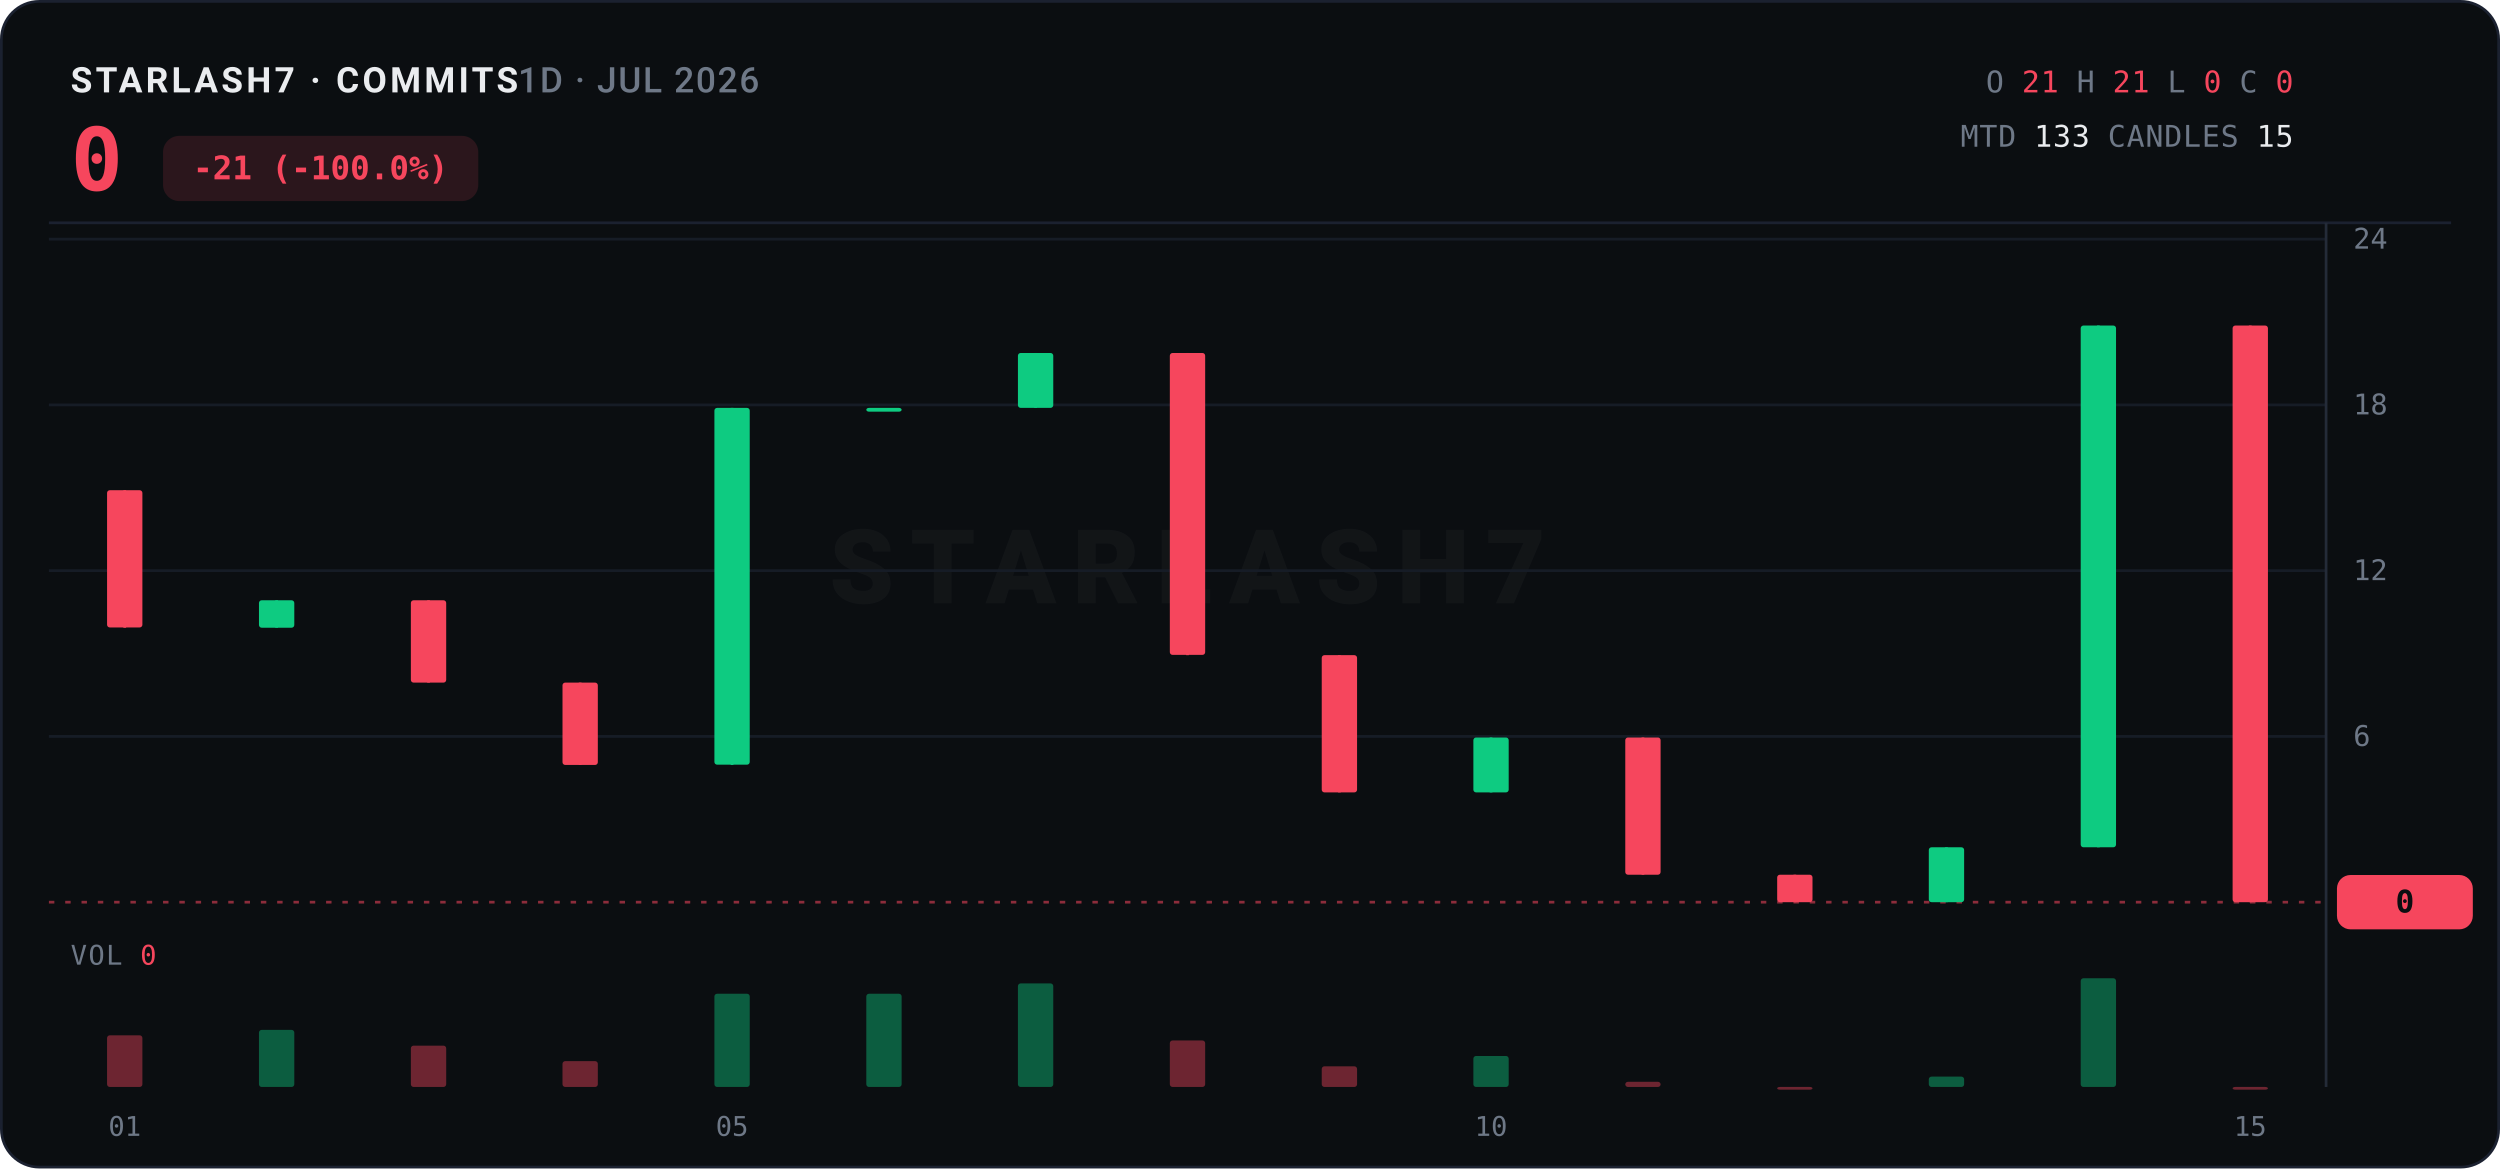
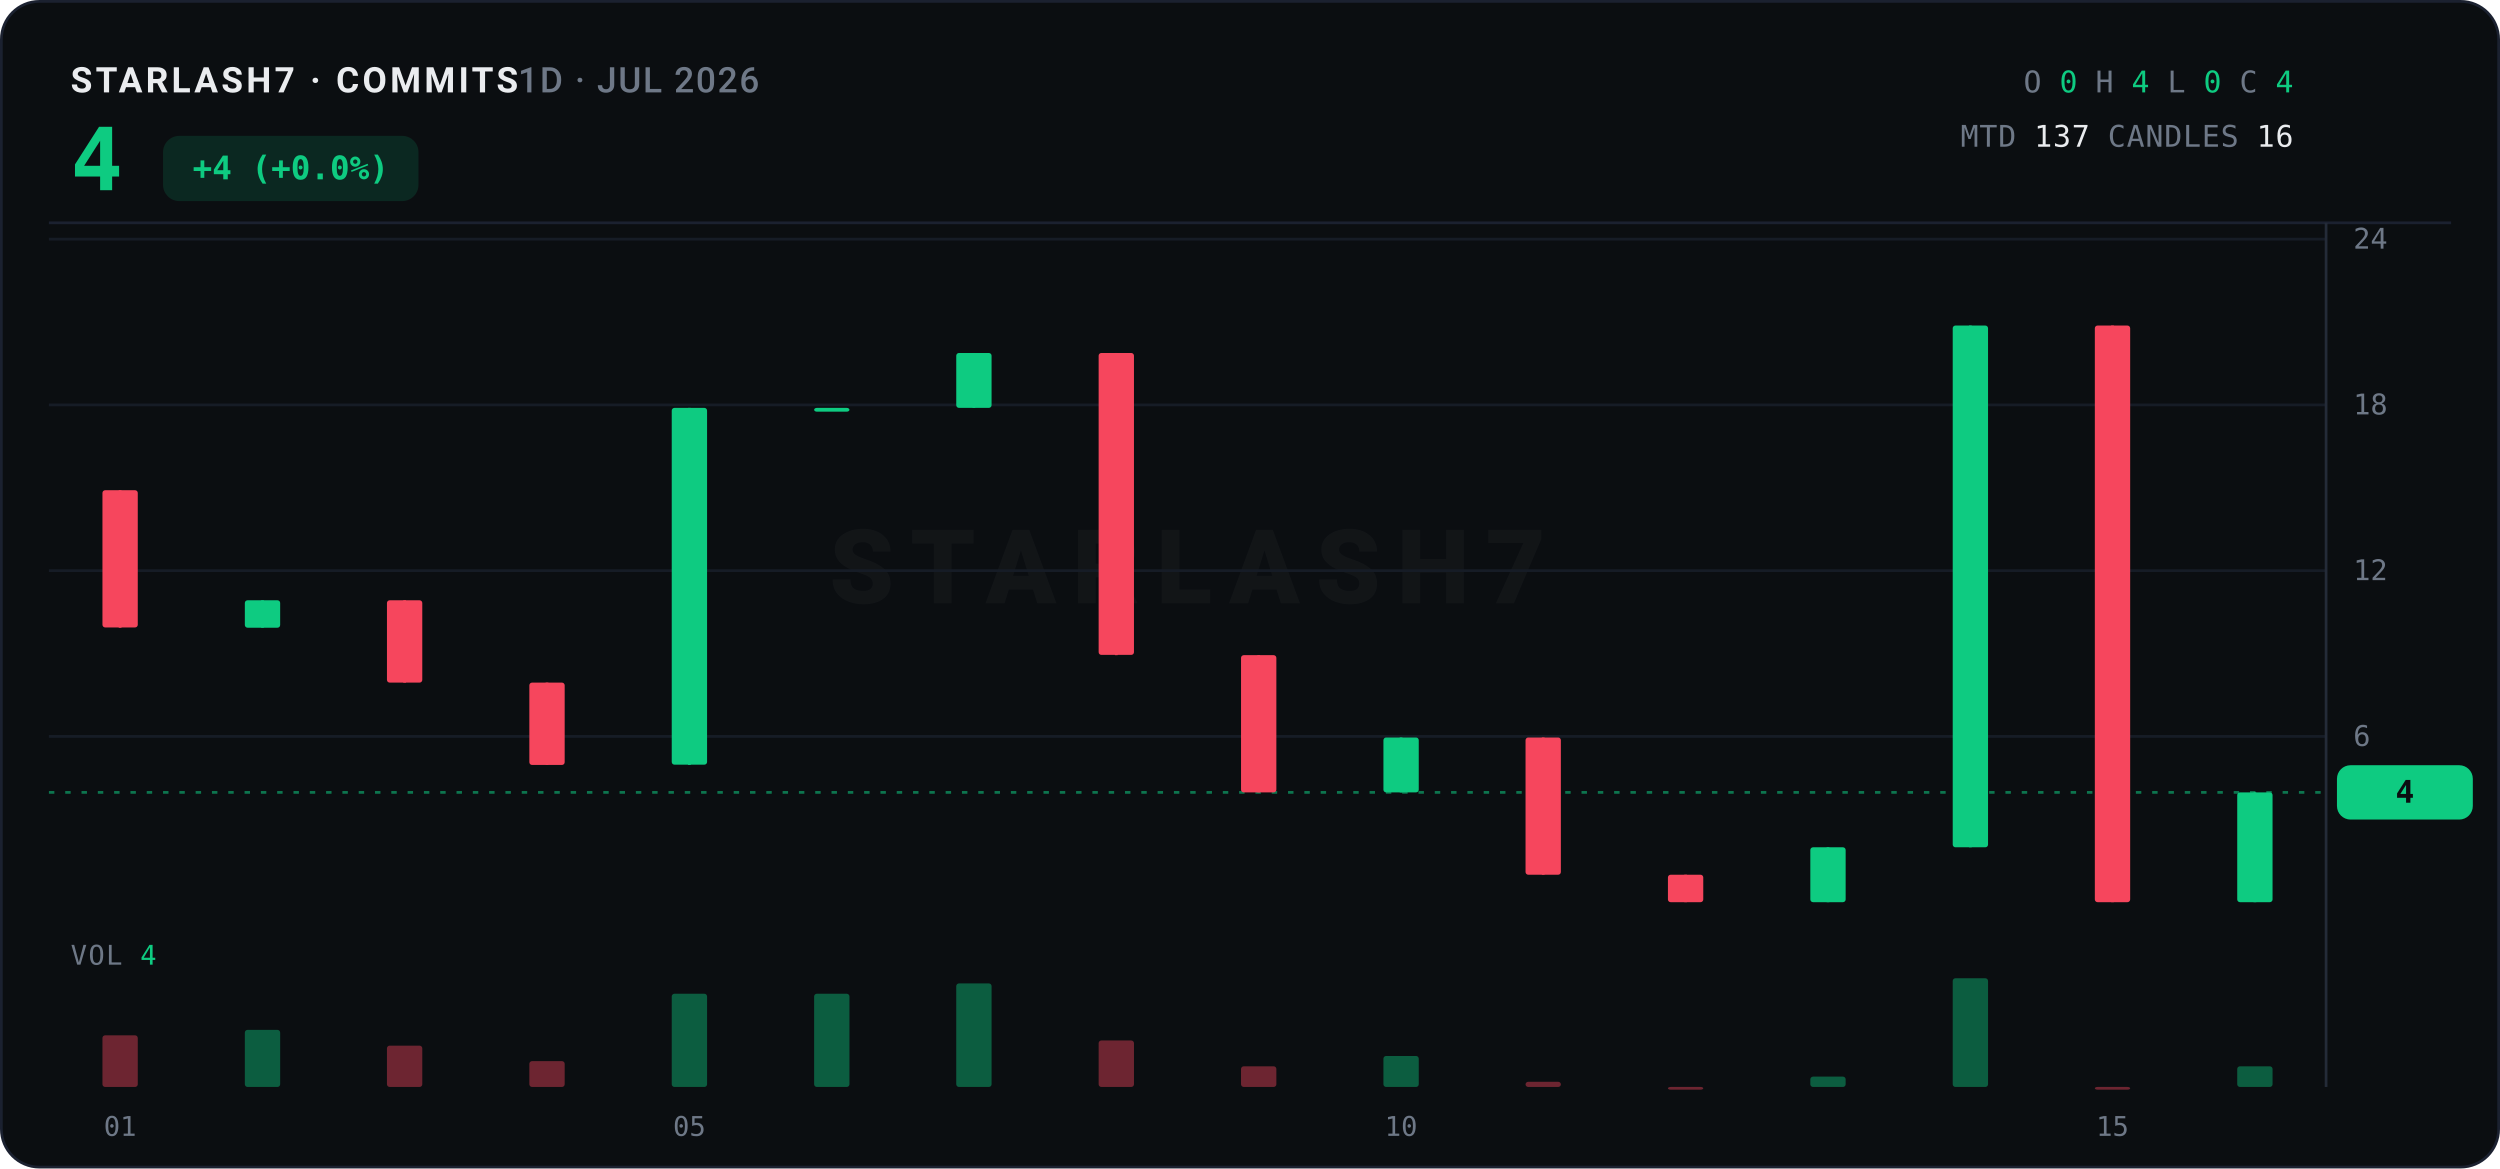
<svg xmlns="http://www.w3.org/2000/svg" width="920" height="430" viewBox="0 0 920 430">
  <rect x="0.5" y="0.5" width="919" height="429" rx="14" fill="#0B0E11" stroke="#1B2130" />
  <text x="26" y="34" font-family="ui-sans-serif,system-ui,-apple-system,'Segoe UI',Roboto,sans-serif" font-size="13" font-weight="700" letter-spacing="1.2" fill="#EAECEF">STARLASH7 · COMMITS<tspan fill="#6E7887" font-weight="500" letter-spacing="0.6">  1D · JUL 2026</tspan>
  </text>
-   <text x="26" y="70" font-family="ui-monospace,'SF Mono',SFMono-Regular,Menlo,Consolas,monospace" font-size="32" font-weight="800" fill="#F6465D" letter-spacing="-0.5">0</text>
-   <rect x="60" y="50" width="116" height="24" rx="6" fill="#F6465D" opacity="0.14" />
-   <text x="118" y="66" text-anchor="middle" font-family="ui-monospace,'SF Mono',SFMono-Regular,Menlo,Consolas,monospace" font-size="12" font-weight="700" fill="#F6465D">-21 (-100.0%)</text>
+   <text x="26" y="70" font-family="ui-monospace,'SF Mono',SFMono-Regular,Menlo,Consolas,monospace" font-size="32" font-weight="800" fill="#0ECB81" letter-spacing="-0.5">4</text>
+   <rect x="60" y="50" width="94" height="24" rx="6" fill="#0ECB81" opacity="0.14" />
+   <text x="107" y="66" text-anchor="middle" font-family="ui-monospace,'SF Mono',SFMono-Regular,Menlo,Consolas,monospace" font-size="12" font-weight="700" fill="#0ECB81">+4 (+0.0%)</text>
  <text x="844" y="34" text-anchor="end" font-family="ui-monospace,'SF Mono',SFMono-Regular,Menlo,Consolas,monospace" font-size="11" letter-spacing="0.3">
    <tspan fill="#6E7887">O</tspan>
-     <tspan fill="#F6465D">21</tspan>
+     <tspan fill="#0ECB81">0</tspan>
    <tspan fill="#6E7887">H</tspan>
-     <tspan fill="#F6465D">21</tspan>
+     <tspan fill="#0ECB81">4</tspan>
    <tspan fill="#6E7887">L</tspan>
-     <tspan fill="#F6465D">0</tspan>
+     <tspan fill="#0ECB81">0</tspan>
    <tspan fill="#6E7887">C</tspan>
-     <tspan fill="#F6465D">0</tspan>
+     <tspan fill="#0ECB81">4</tspan>
  </text>
  <text x="844" y="54" text-anchor="end" font-family="ui-monospace,'SF Mono',SFMono-Regular,Menlo,Consolas,monospace" font-size="11" letter-spacing="0.3">
    <tspan fill="#6E7887">MTD</tspan>
-     <tspan fill="#EAECEF">133</tspan>
+     <tspan fill="#EAECEF">137</tspan>
    <tspan fill="#6E7887">CANDLES</tspan>
-     <tspan fill="#EAECEF">15</tspan>
+     <tspan fill="#EAECEF">16</tspan>
  </text>
  <line x1="18" y1="82" x2="902" y2="82" stroke="#1B2130" stroke-width="1" />
  <text x="437.0" y="222.0" text-anchor="middle" font-family="ui-sans-serif,system-ui,-apple-system,'Segoe UI',Roboto,sans-serif" font-size="38" font-weight="800" letter-spacing="6" fill="#EAECEF" opacity="0.035">STARLASH7</text>
  <line x1="18" y1="271.0" x2="856" y2="271.0" stroke="#161C26" stroke-width="1" />
  <text x="866" y="274.5" font-family="ui-monospace,'SF Mono',SFMono-Regular,Menlo,Consolas,monospace" font-size="10.5" fill="#6E7887">6</text>
  <line x1="18" y1="210.0" x2="856" y2="210.0" stroke="#161C26" stroke-width="1" />
  <text x="866" y="213.5" font-family="ui-monospace,'SF Mono',SFMono-Regular,Menlo,Consolas,monospace" font-size="10.5" fill="#6E7887">12</text>
  <line x1="18" y1="149.0" x2="856" y2="149.0" stroke="#161C26" stroke-width="1" />
  <text x="866" y="152.5" font-family="ui-monospace,'SF Mono',SFMono-Regular,Menlo,Consolas,monospace" font-size="10.5" fill="#6E7887">18</text>
  <line x1="18" y1="88.0" x2="856" y2="88.0" stroke="#161C26" stroke-width="1" />
  <text x="866" y="91.5" font-family="ui-monospace,'SF Mono',SFMono-Regular,Menlo,Consolas,monospace" font-size="10.5" fill="#6E7887">24</text>
  <line x1="856" y1="82" x2="856" y2="400" stroke="#242B38" stroke-width="1" />
-   <line x1="18" y1="332.0" x2="856" y2="332.0" stroke="#F6465D" stroke-width="1" stroke-dasharray="2 4" opacity="0.55" />
-   <rect x="860" y="322.0" width="50" height="20" rx="5" fill="#F6465D" />
-   <text x="885.0" y="335.8" text-anchor="middle" font-family="ui-monospace,'SF Mono',SFMono-Regular,Menlo,Consolas,monospace" font-size="11.5" font-weight="800" fill="#0B0E11">0</text>
-   <line x1="45.9" y1="180.4" x2="45.9" y2="231.0" stroke="#F6465D" stroke-width="1" />
-   <rect x="39.4" y="180.4" width="13.0" height="50.5" rx="1" fill="#F6465D" />
-   <line x1="101.8" y1="220.9" x2="101.8" y2="231.0" stroke="#0ECB81" stroke-width="1" />
-   <rect x="95.3" y="220.9" width="13.0" height="10.1" rx="1" fill="#0ECB81" />
-   <line x1="157.7" y1="220.9" x2="157.7" y2="251.2" stroke="#F6465D" stroke-width="1" />
-   <rect x="151.2" y="220.9" width="13.0" height="30.3" rx="1" fill="#F6465D" />
-   <line x1="213.5" y1="251.2" x2="213.5" y2="281.5" stroke="#F6465D" stroke-width="1" />
-   <rect x="207.0" y="251.2" width="13.0" height="30.3" rx="1" fill="#F6465D" />
-   <line x1="269.4" y1="150.1" x2="269.4" y2="281.5" stroke="#0ECB81" stroke-width="1" />
-   <rect x="262.9" y="150.1" width="13.0" height="131.3" rx="1" fill="#0ECB81" />
-   <line x1="325.3" y1="150.1" x2="325.3" y2="150.1" stroke="#0ECB81" stroke-width="1" />
-   <rect x="318.8" y="150.1" width="13.0" height="1.4" rx="1" fill="#0ECB81" />
-   <line x1="381.1" y1="129.9" x2="381.1" y2="150.1" stroke="#0ECB81" stroke-width="1" />
-   <rect x="374.6" y="129.9" width="13.0" height="20.2" rx="1" fill="#0ECB81" />
-   <line x1="437.0" y1="129.9" x2="437.0" y2="241.1" stroke="#F6465D" stroke-width="1" />
-   <rect x="430.5" y="129.9" width="13.0" height="111.1" rx="1" fill="#F6465D" />
-   <line x1="492.9" y1="241.1" x2="492.9" y2="291.6" stroke="#F6465D" stroke-width="1" />
-   <rect x="486.4" y="241.1" width="13.0" height="50.5" rx="1" fill="#F6465D" />
-   <line x1="548.7" y1="271.4" x2="548.7" y2="291.6" stroke="#0ECB81" stroke-width="1" />
-   <rect x="542.2" y="271.4" width="13.0" height="20.2" rx="1" fill="#0ECB81" />
-   <line x1="604.6" y1="271.4" x2="604.6" y2="321.9" stroke="#F6465D" stroke-width="1" />
-   <rect x="598.1" y="271.4" width="13.0" height="50.5" rx="1" fill="#F6465D" />
-   <line x1="660.5" y1="321.9" x2="660.5" y2="332.0" stroke="#F6465D" stroke-width="1" />
-   <rect x="654.0" y="321.9" width="13.0" height="10.1" rx="1" fill="#F6465D" />
-   <line x1="716.3" y1="311.8" x2="716.3" y2="332.0" stroke="#0ECB81" stroke-width="1" />
-   <rect x="709.8" y="311.8" width="13.0" height="20.2" rx="1" fill="#0ECB81" />
-   <line x1="772.2" y1="119.8" x2="772.2" y2="311.8" stroke="#0ECB81" stroke-width="1" />
-   <rect x="765.7" y="119.8" width="13.0" height="192.0" rx="1" fill="#0ECB81" />
-   <line x1="828.1" y1="119.8" x2="828.1" y2="332.0" stroke="#F6465D" stroke-width="1" />
-   <rect x="821.6" y="119.8" width="13.0" height="212.2" rx="1" fill="#F6465D" />
-   <text x="26" y="355" font-family="ui-monospace,'SF Mono',SFMono-Regular,Menlo,Consolas,monospace" font-size="10" letter-spacing="0.5" fill="#6E7887">VOL <tspan fill="#F6465D">0</tspan>
+   <line x1="18" y1="291.6" x2="856" y2="291.6" stroke="#0ECB81" stroke-width="1" stroke-dasharray="2 4" opacity="0.55" />
+   <rect x="860" y="281.6" width="50" height="20" rx="5" fill="#0ECB81" />
+   <text x="885.0" y="295.4" text-anchor="middle" font-family="ui-monospace,'SF Mono',SFMono-Regular,Menlo,Consolas,monospace" font-size="11.5" font-weight="800" fill="#0B0E11">4</text>
+   <line x1="44.2" y1="180.4" x2="44.2" y2="231.0" stroke="#F6465D" stroke-width="1" />
+   <rect x="37.7" y="180.4" width="13.0" height="50.5" rx="1" fill="#F6465D" />
+   <line x1="96.6" y1="220.9" x2="96.6" y2="231.0" stroke="#0ECB81" stroke-width="1" />
+   <rect x="90.1" y="220.9" width="13.0" height="10.1" rx="1" fill="#0ECB81" />
+   <line x1="148.9" y1="220.9" x2="148.9" y2="251.2" stroke="#F6465D" stroke-width="1" />
+   <rect x="142.4" y="220.9" width="13.0" height="30.3" rx="1" fill="#F6465D" />
+   <line x1="201.3" y1="251.2" x2="201.3" y2="281.5" stroke="#F6465D" stroke-width="1" />
+   <rect x="194.8" y="251.2" width="13.0" height="30.3" rx="1" fill="#F6465D" />
+   <line x1="253.7" y1="150.1" x2="253.7" y2="281.5" stroke="#0ECB81" stroke-width="1" />
+   <rect x="247.2" y="150.1" width="13.0" height="131.3" rx="1" fill="#0ECB81" />
+   <line x1="306.1" y1="150.1" x2="306.1" y2="150.1" stroke="#0ECB81" stroke-width="1" />
+   <rect x="299.6" y="150.1" width="13.0" height="1.4" rx="1" fill="#0ECB81" />
+   <line x1="358.4" y1="129.9" x2="358.4" y2="150.1" stroke="#0ECB81" stroke-width="1" />
+   <rect x="351.9" y="129.9" width="13.0" height="20.2" rx="1" fill="#0ECB81" />
+   <line x1="410.8" y1="129.9" x2="410.8" y2="241.1" stroke="#F6465D" stroke-width="1" />
+   <rect x="404.3" y="129.9" width="13.0" height="111.1" rx="1" fill="#F6465D" />
+   <line x1="463.2" y1="241.1" x2="463.2" y2="291.6" stroke="#F6465D" stroke-width="1" />
+   <rect x="456.7" y="241.1" width="13.0" height="50.5" rx="1" fill="#F6465D" />
+   <line x1="515.6" y1="271.4" x2="515.6" y2="291.6" stroke="#0ECB81" stroke-width="1" />
+   <rect x="509.1" y="271.4" width="13.0" height="20.2" rx="1" fill="#0ECB81" />
+   <line x1="567.9" y1="271.4" x2="567.9" y2="321.9" stroke="#F6465D" stroke-width="1" />
+   <rect x="561.4" y="271.4" width="13.0" height="50.5" rx="1" fill="#F6465D" />
+   <line x1="620.3" y1="321.9" x2="620.3" y2="332.0" stroke="#F6465D" stroke-width="1" />
+   <rect x="613.8" y="321.9" width="13.0" height="10.1" rx="1" fill="#F6465D" />
+   <line x1="672.7" y1="311.8" x2="672.7" y2="332.0" stroke="#0ECB81" stroke-width="1" />
+   <rect x="666.2" y="311.8" width="13.0" height="20.2" rx="1" fill="#0ECB81" />
+   <line x1="725.1" y1="119.8" x2="725.1" y2="311.8" stroke="#0ECB81" stroke-width="1" />
+   <rect x="718.6" y="119.8" width="13.0" height="192.0" rx="1" fill="#0ECB81" />
+   <line x1="777.4" y1="119.8" x2="777.4" y2="332.0" stroke="#F6465D" stroke-width="1" />
+   <rect x="770.9" y="119.8" width="13.0" height="212.2" rx="1" fill="#F6465D" />
+   <line x1="829.8" y1="291.6" x2="829.8" y2="332.0" stroke="#0ECB81" stroke-width="1" />
+   <rect x="823.3" y="291.6" width="13.0" height="40.4" rx="1" fill="#0ECB81" />
+   <text x="26" y="355" font-family="ui-monospace,'SF Mono',SFMono-Regular,Menlo,Consolas,monospace" font-size="10" letter-spacing="0.5" fill="#6E7887">VOL <tspan fill="#0ECB81">4</tspan>
  </text>
-   <rect x="39.4" y="381.0" width="13.0" height="19.0" rx="1" fill="#F6465D" opacity="0.42" />
-   <rect x="95.3" y="379.0" width="13.0" height="21.0" rx="1" fill="#0ECB81" opacity="0.42" />
-   <rect x="151.2" y="384.8" width="13.0" height="15.2" rx="1" fill="#F6465D" opacity="0.42" />
-   <rect x="207.0" y="390.5" width="13.0" height="9.5" rx="1" fill="#F6465D" opacity="0.42" />
-   <rect x="262.9" y="365.7" width="13.0" height="34.3" rx="1" fill="#0ECB81" opacity="0.42" />
-   <rect x="318.8" y="365.7" width="13.0" height="34.3" rx="1" fill="#0ECB81" opacity="0.42" />
-   <rect x="374.6" y="361.9" width="13.0" height="38.1" rx="1" fill="#0ECB81" opacity="0.42" />
-   <rect x="430.5" y="382.9" width="13.0" height="17.1" rx="1" fill="#F6465D" opacity="0.42" />
-   <rect x="486.4" y="392.4" width="13.0" height="7.6" rx="1" fill="#F6465D" opacity="0.42" />
-   <rect x="542.2" y="388.6" width="13.0" height="11.4" rx="1" fill="#0ECB81" opacity="0.42" />
-   <rect x="598.1" y="398.1" width="13.0" height="1.9" rx="1" fill="#F6465D" opacity="0.42" />
-   <rect x="654.0" y="400.0" width="13.0" height="1.0" rx="1" fill="#F6465D" opacity="0.42" />
-   <rect x="709.8" y="396.2" width="13.0" height="3.8" rx="1" fill="#0ECB81" opacity="0.42" />
-   <rect x="765.7" y="360.0" width="13.0" height="40.0" rx="1" fill="#0ECB81" opacity="0.42" />
-   <rect x="821.6" y="400.0" width="13.0" height="1.0" rx="1" fill="#F6465D" opacity="0.42" />
-   <text x="45.9" y="418" text-anchor="middle" font-family="ui-monospace,'SF Mono',SFMono-Regular,Menlo,Consolas,monospace" font-size="10" fill="#6E7887">01</text>
-   <text x="269.4" y="418" text-anchor="middle" font-family="ui-monospace,'SF Mono',SFMono-Regular,Menlo,Consolas,monospace" font-size="10" fill="#6E7887">05</text>
-   <text x="548.7" y="418" text-anchor="middle" font-family="ui-monospace,'SF Mono',SFMono-Regular,Menlo,Consolas,monospace" font-size="10" fill="#6E7887">10</text>
-   <text x="828.1" y="418" text-anchor="middle" font-family="ui-monospace,'SF Mono',SFMono-Regular,Menlo,Consolas,monospace" font-size="10" fill="#6E7887">15</text>
+   <rect x="37.7" y="381.0" width="13.0" height="19.0" rx="1" fill="#F6465D" opacity="0.42" />
+   <rect x="90.1" y="379.0" width="13.0" height="21.0" rx="1" fill="#0ECB81" opacity="0.42" />
+   <rect x="142.4" y="384.8" width="13.0" height="15.2" rx="1" fill="#F6465D" opacity="0.42" />
+   <rect x="194.8" y="390.5" width="13.0" height="9.5" rx="1" fill="#F6465D" opacity="0.42" />
+   <rect x="247.2" y="365.7" width="13.0" height="34.3" rx="1" fill="#0ECB81" opacity="0.42" />
+   <rect x="299.6" y="365.7" width="13.0" height="34.3" rx="1" fill="#0ECB81" opacity="0.42" />
+   <rect x="351.9" y="361.9" width="13.0" height="38.1" rx="1" fill="#0ECB81" opacity="0.42" />
+   <rect x="404.3" y="382.9" width="13.0" height="17.1" rx="1" fill="#F6465D" opacity="0.42" />
+   <rect x="456.7" y="392.4" width="13.0" height="7.6" rx="1" fill="#F6465D" opacity="0.42" />
+   <rect x="509.1" y="388.6" width="13.0" height="11.4" rx="1" fill="#0ECB81" opacity="0.42" />
+   <rect x="561.4" y="398.1" width="13.0" height="1.9" rx="1" fill="#F6465D" opacity="0.42" />
+   <rect x="613.8" y="400.0" width="13.0" height="1.0" rx="1" fill="#F6465D" opacity="0.42" />
+   <rect x="666.2" y="396.2" width="13.0" height="3.8" rx="1" fill="#0ECB81" opacity="0.42" />
+   <rect x="718.6" y="360.0" width="13.0" height="40.0" rx="1" fill="#0ECB81" opacity="0.42" />
+   <rect x="770.9" y="400.0" width="13.0" height="1.0" rx="1" fill="#F6465D" opacity="0.42" />
+   <rect x="823.3" y="392.4" width="13.0" height="7.6" rx="1" fill="#0ECB81" opacity="0.42" />
+   <text x="44.2" y="418" text-anchor="middle" font-family="ui-monospace,'SF Mono',SFMono-Regular,Menlo,Consolas,monospace" font-size="10" fill="#6E7887">01</text>
+   <text x="253.7" y="418" text-anchor="middle" font-family="ui-monospace,'SF Mono',SFMono-Regular,Menlo,Consolas,monospace" font-size="10" fill="#6E7887">05</text>
+   <text x="515.6" y="418" text-anchor="middle" font-family="ui-monospace,'SF Mono',SFMono-Regular,Menlo,Consolas,monospace" font-size="10" fill="#6E7887">10</text>
+   <text x="777.4" y="418" text-anchor="middle" font-family="ui-monospace,'SF Mono',SFMono-Regular,Menlo,Consolas,monospace" font-size="10" fill="#6E7887">15</text>
</svg>
